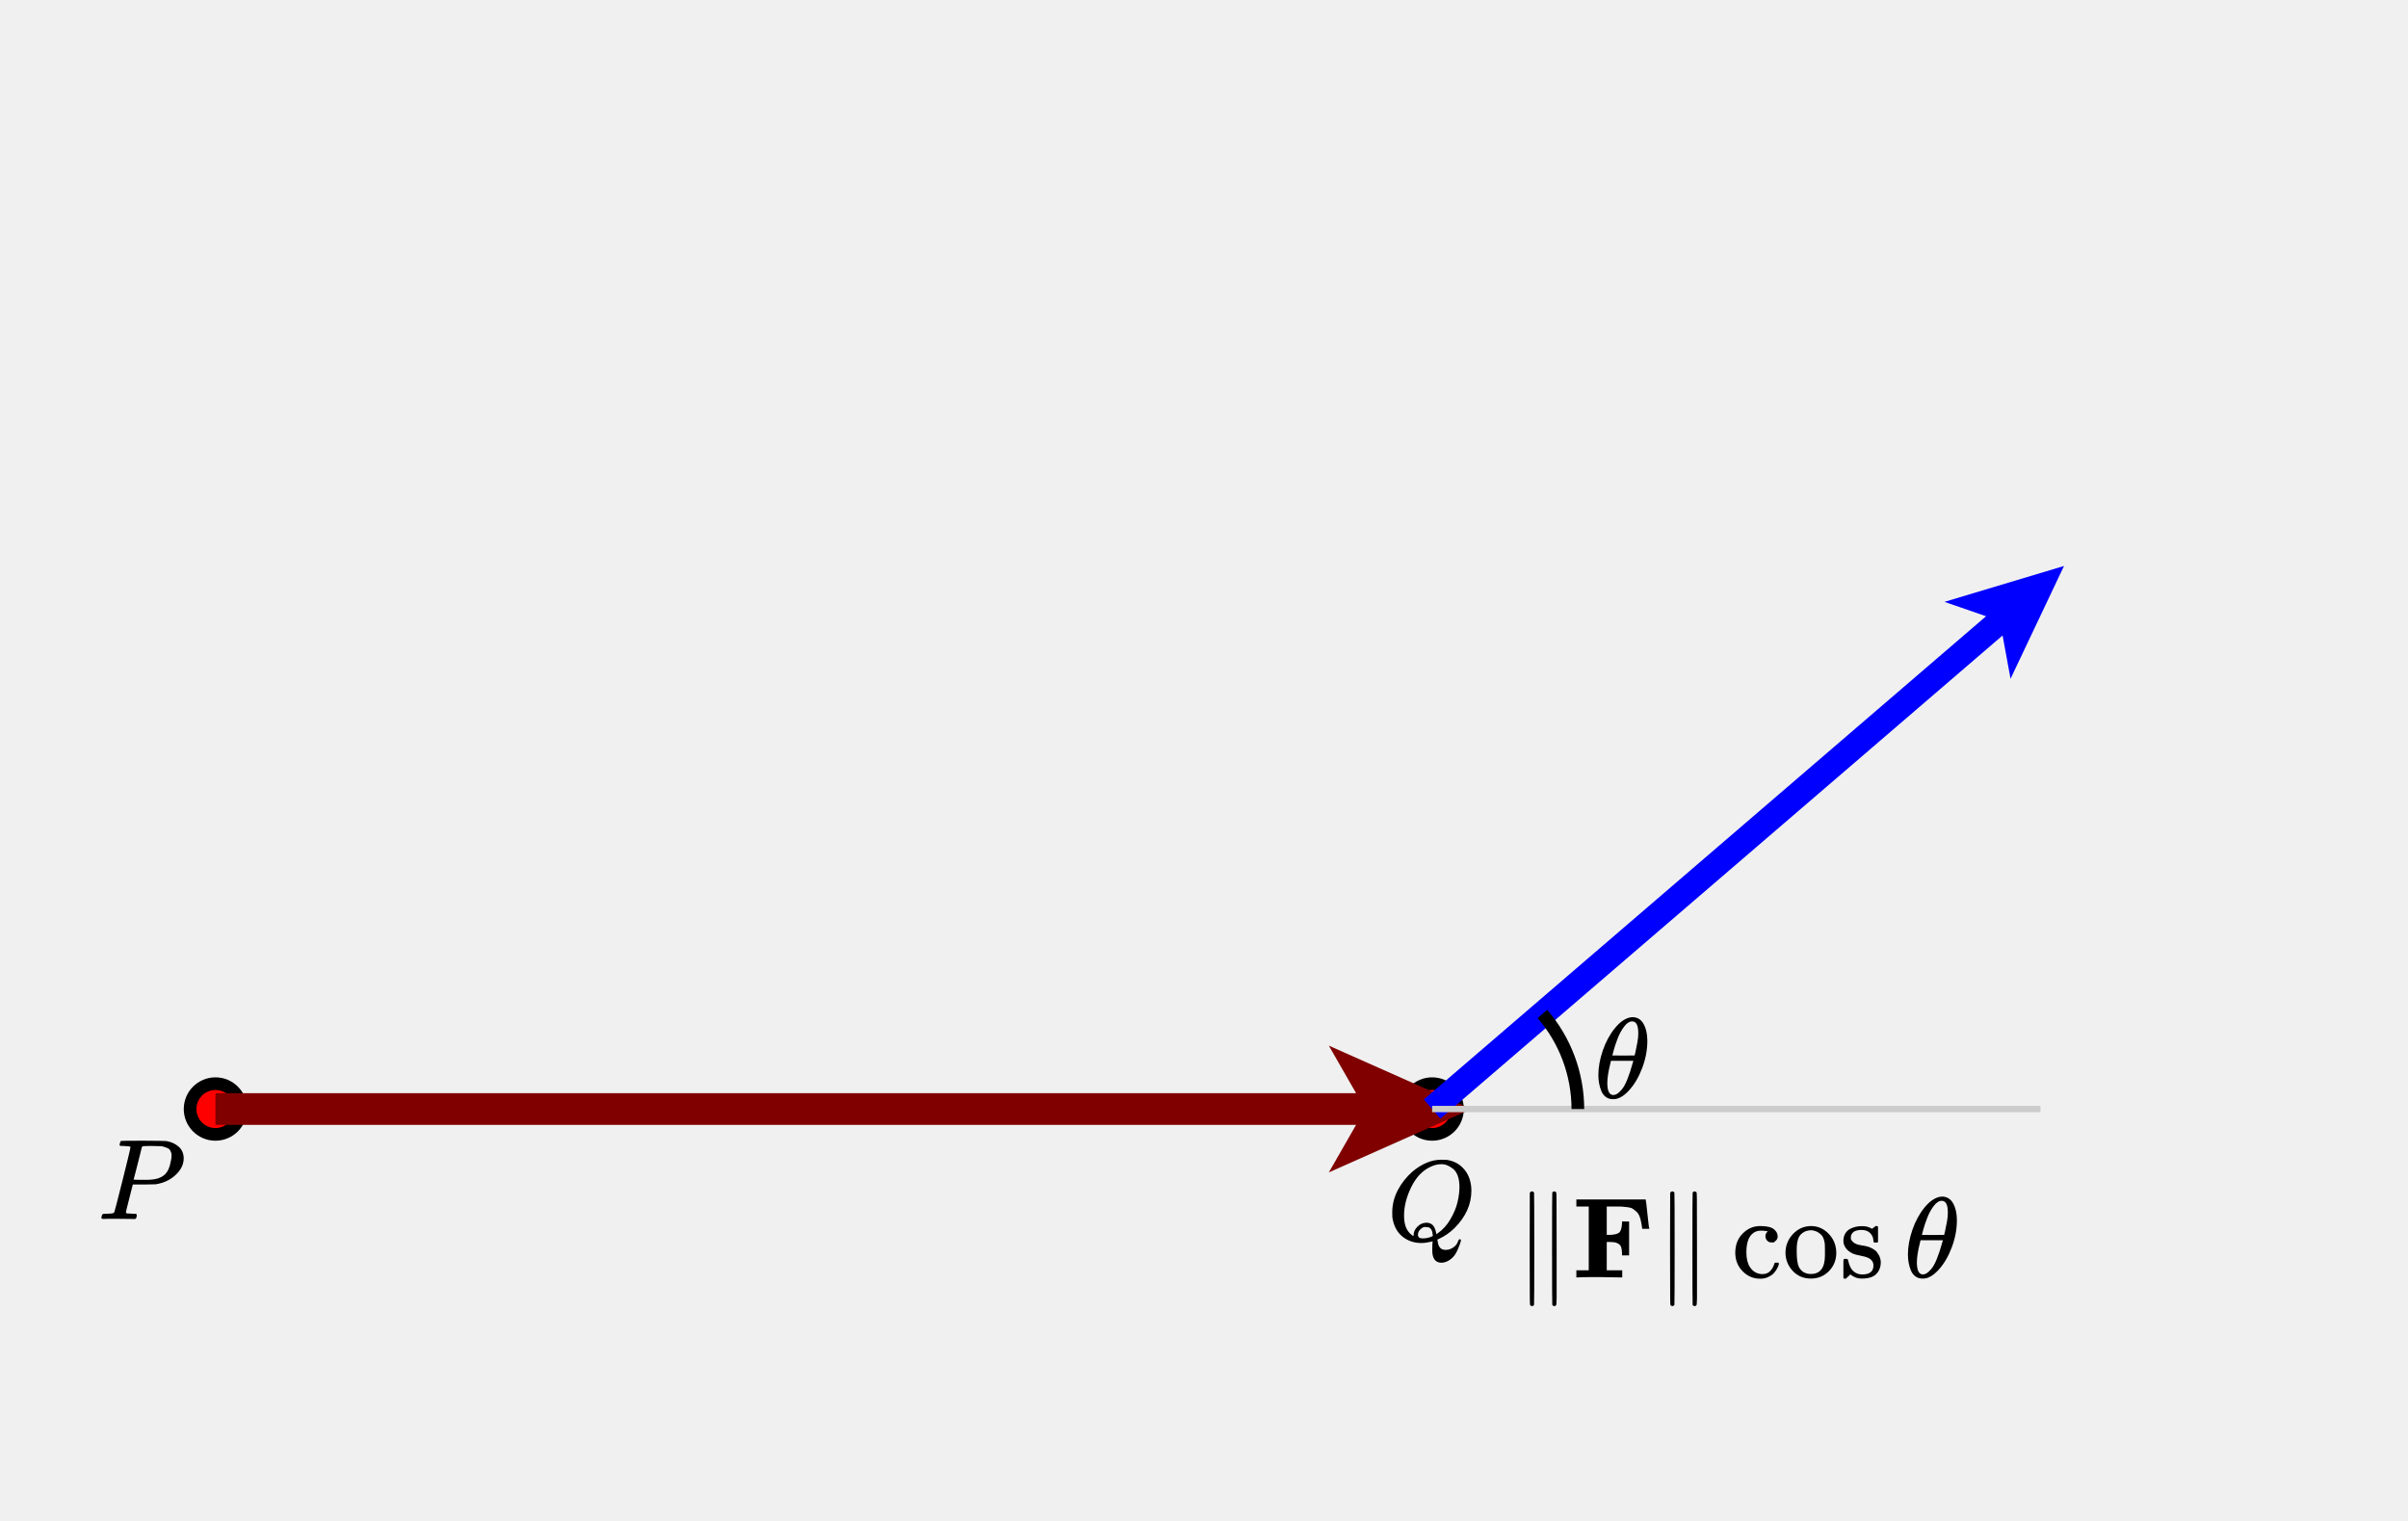
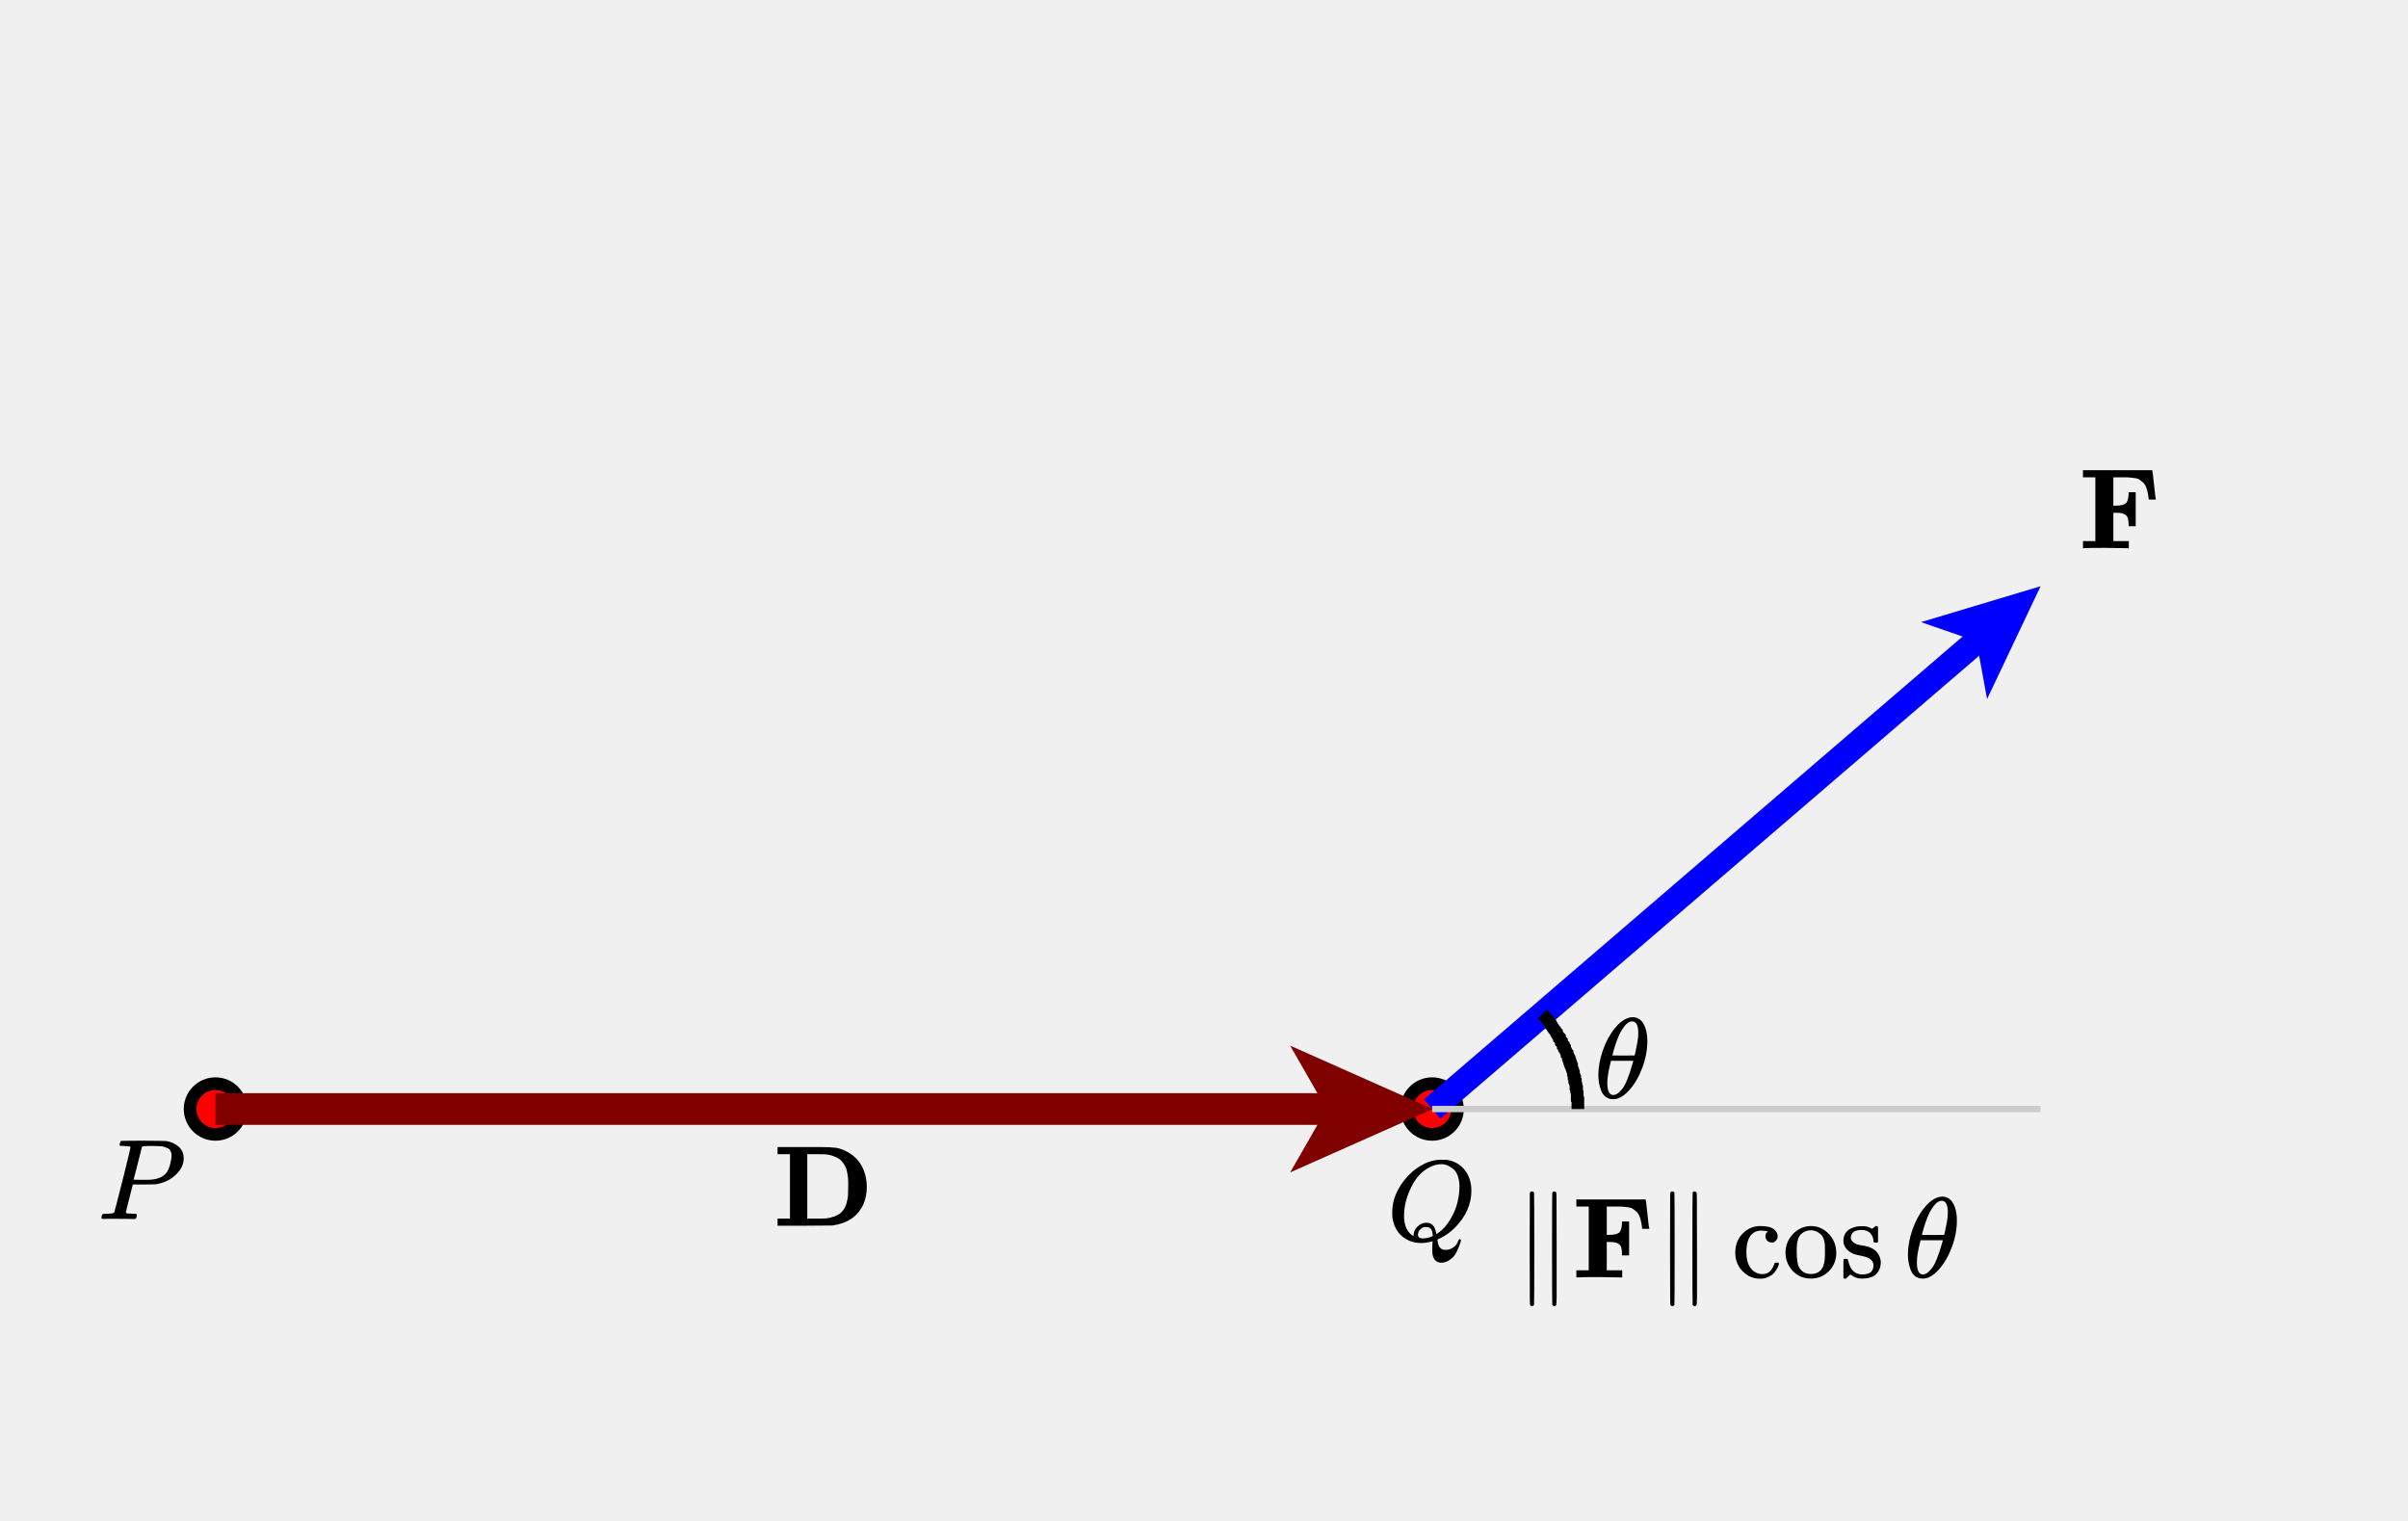
<svg xmlns="http://www.w3.org/2000/svg" xmlns:xlink="http://www.w3.org/1999/xlink" id="prefigure-work-figure" width="380" height="240" viewBox="0 0 380 240">
  <defs>
-     <clipPath id="prefigure-work-clipPath-0">
+     <clipPath id="prefigure-work-__clipPath-0">
      <rect x="10.0" y="10.0" width="360.0" height="220.0" />
    </clipPath>
-     <clipPath id="prefigure-work-clipPath-1">
+     <clipPath id="prefigure-work-__clipPath-1">
      <rect x="10.0" y="10.0" width="360.0" height="220.0" />
    </clipPath>
    <marker id="prefigure-work-arrow-head-end-5_None_24_60-maroon" markerWidth="22.5" markerHeight="20.0" markerUnits="userSpaceOnUse" orient="auto-start-reverse" refX="16.3" refY="10.0">
      <path d="M 22.5 10.0L 0.0 20.0L 4.3 12.5L 4.3 7.5L 0.0 0.0Z" fill="maroon" stroke="none" />
    </marker>
    <marker id="prefigure-work-arrow-head-end-5_None_24_60-maroon-outline" markerWidth="26.5" markerHeight="24.0" markerUnits="userSpaceOnUse" orient="auto-start-reverse" refX="18.3" refY="12.0">
      <path d="M 25.3 13.8 L 2.8 23.8 A 2 2 0 0 1 0.0 22.0 L 0.0 2.0 A 2 2 0 0 1 2.8 0.2 L 25.3 10.2 A 2 2 0 0 1 25.3 13.8 Z" fill="white" stroke="none" />
    </marker>
    <marker id="prefigure-work-arrow-head-end-4_None_24_60-blue" markerWidth="18.0" markerHeight="16.0" markerUnits="userSpaceOnUse" orient="auto-start-reverse" refX="13.1" refY="8.0">
      <path d="M 18.0 8.0L 0.0 16.0L 3.5 10.0L 3.5 6.0L 0.0 0.0Z" fill="blue" stroke="none" />
    </marker>
    <marker id="prefigure-work-arrow-head-end-4_None_24_60-blue-outline" markerWidth="22.0" markerHeight="20.0" markerUnits="userSpaceOnUse" orient="auto-start-reverse" refX="15.1" refY="10.0">
      <path d="M 20.8 11.8 L 2.8 19.8 A 2 2 0 0 1 0.0 18.0 L 0.0 2.0 A 2 2 0 0 1 2.8 0.2 L 20.8 8.2 A 2 2 0 0 1 20.8 11.8 Z" fill="white" stroke="none" />
    </marker>
  </defs>
  <g id="prefigure-work-point-p">
    <g transform="translate(29.0,180.0) translate(-13.6,-0.0)">
-       <g id="prefigure-work-g-0">
+       <g id="prefigure-work-__g-0">
        <svg style="vertical-align: 0.000px" width="13.592px" height="12.360px" role="img" focusable="false" viewBox="0 -683 751 683" x="0.0" y="0.0">
          <defs>
            <path id="prefigure-work-MJX-2-TEX-I-1D443" d="M287 628Q287 635 230 637Q206 637 199 638T192 648Q192 649 194 659Q200 679 203 681T397 683Q587 682 600 680Q664 669 707 631T751 530Q751 453 685 389Q616 321 507 303Q500 302 402 301H307L277 182Q247 66 247 59Q247 55 248 54T255 50T272 48T305 46H336Q342 37 342 35Q342 19 335 5Q330 0 319 0Q316 0 282 1T182 2Q120 2 87 2T51 1Q33 1 33 11Q33 13 36 25Q40 41 44 43T67 46Q94 46 127 49Q141 52 146 61Q149 65 218 339T287 628ZM645 554Q645 567 643 575T634 597T609 619T560 635Q553 636 480 637Q463 637 445 637T416 636T404 636Q391 635 386 627Q384 621 367 550T332 412T314 344Q314 342 395 342H407H430Q542 342 590 392Q617 419 631 471T645 554Z" />
          </defs>
          <g stroke="currentColor" fill="currentColor" stroke-width="0" transform="scale(1,-1)">
            <g data-mml-node="math">
              <g data-mml-node="mi" data-semantic-type="identifier" data-semantic-role="latinletter" data-semantic-font="italic" data-semantic-annotation="clearspeak:simple" data-semantic-id="0" data-semantic-speech="upper P">
                <use data-c="1D443" xlink:href="#prefigure-work-MJX-2-TEX-I-1D443" />
              </g>
            </g>
          </g>
        </svg>
      </g>
    </g>
    <circle cx="34.0" cy="175.0" r="4" stroke="black" stroke-width="2" fill="red" />
  </g>
  <g id="prefigure-work-point-q">
    <g transform="translate(226.0,183.0) translate(-7.2,-0.0)">
-       <g id="prefigure-work-g-1">
+       <g id="prefigure-work-__g-1">
        <svg style="vertical-align: -3.512px" width="14.320px" height="16.256px" role="img" focusable="false" viewBox="0 -704 791 898" x="0.0" y="0.0">
          <defs>
            <path id="prefigure-work-MJX-3-TEX-I-1D444" d="M399 -80Q399 -47 400 -30T402 -11V-7L387 -11Q341 -22 303 -22Q208 -22 138 35T51 201Q50 209 50 244Q50 346 98 438T227 601Q351 704 476 704Q514 704 524 703Q621 689 680 617T740 435Q740 255 592 107Q529 47 461 16L444 8V3Q444 2 449 -24T470 -66T516 -82Q551 -82 583 -60T625 -3Q631 11 638 11Q647 11 649 2Q649 -6 639 -34T611 -100T557 -165T481 -194Q399 -194 399 -87V-80ZM636 468Q636 523 621 564T580 625T530 655T477 665Q429 665 379 640Q277 591 215 464T153 216Q153 110 207 59Q231 38 236 38V46Q236 86 269 120T347 155Q372 155 390 144T417 114T429 82T435 55L448 64Q512 108 557 185T619 334T636 468ZM314 18Q362 18 404 39L403 49Q399 104 366 115Q354 117 347 117Q344 117 341 117T337 118Q317 118 296 98T274 52Q274 18 314 18Z" />
          </defs>
          <g stroke="currentColor" fill="currentColor" stroke-width="0" transform="scale(1,-1)">
            <g data-mml-node="math">
              <g data-mml-node="mi" data-semantic-type="identifier" data-semantic-role="latinletter" data-semantic-font="italic" data-semantic-annotation="clearspeak:simple" data-semantic-id="0" data-semantic-speech="upper Q">
                <use data-c="1D444" xlink:href="#prefigure-work-MJX-3-TEX-I-1D444" />
              </g>
            </g>
          </g>
        </svg>
      </g>
    </g>
    <circle cx="226.0" cy="175.0" r="4" stroke="black" stroke-width="2" fill="red" />
  </g>
-   <path id="prefigure-work-vec-d" stroke="maroon" stroke-width="5" fill="none" d="M 34.0 175.0 L 226.0 175.0" marker-end="url(#prefigure-work-arrow-head-end-5_None_24_60-maroon)" />
-   <path id="prefigure-work-vec-f" stroke="blue" stroke-width="4" fill="none" d="M 226.0 175.0 L 322.0 92.5" marker-end="url(#prefigure-work-arrow-head-end-4_None_24_60-blue)" />
-   <line id="prefigure-work-ref-line" x1="226.0" y1="175.0" x2="322.0" y2="175.0" stroke="#ccc" stroke-width="1" fill="none" />
-   <g id="prefigure-work-angle-theta">
-     <g transform="translate(251.6,167.0) translate(0.0,-6.5)">
-       <g id="prefigure-work-g-2">
-         <svg style="vertical-align: -0.184px" width="8.488px" height="12.944px" role="img" focusable="false" viewBox="0 -705 469 715" x="0.0" y="0.0">
+   <g id="prefigure-work-vec-d">
+     <g transform="translate(130.0,181.0) translate(-8.0,-0.0)">
+       <g id="prefigure-work-__g-2">
+         <svg style="vertical-align: 0.000px" width="15.960px" height="12.416px" role="img" focusable="false" viewBox="0 -686 882 686" x="0.0" y="0.0">
          <defs>
-             <path id="prefigure-work-MJX-4-TEX-I-1D703" d="M35 200Q35 302 74 415T180 610T319 704Q320 704 327 704T339 705Q393 701 423 656Q462 596 462 495Q462 380 417 261T302 66T168 -10H161Q125 -10 99 10T60 63T41 130T35 200ZM383 566Q383 668 330 668Q294 668 260 623T204 521T170 421T157 371Q206 370 254 370L351 371Q352 372 359 404T375 484T383 566ZM113 132Q113 26 166 26Q181 26 198 36T239 74T287 161T335 307L340 324H145Q145 321 136 286T120 208T113 132Z" />
+             <path id="prefigure-work-MJX-4-TEX-B-1D403" d="M39 624V686H270H310H408Q500 686 545 680T638 649Q768 584 805 438Q817 388 817 338Q817 171 702 75Q628 17 515 2Q504 1 270 0H39V62H147V624H39ZM655 337Q655 370 655 390T650 442T639 494T616 540T580 580T526 607T451 623Q443 624 368 624H298V62H377H387H407Q445 62 472 65T540 83T606 129Q629 156 640 195T653 262T655 337Z" />
          </defs>
          <g stroke="currentColor" fill="currentColor" stroke-width="0" transform="scale(1,-1)">
            <g data-mml-node="math">
-               <g data-mml-node="mi" data-semantic-type="identifier" data-semantic-role="greekletter" data-semantic-font="italic" data-semantic-annotation="clearspeak:simple" data-semantic-id="0" data-semantic-speech="theta">
-                 <use data-c="1D703" xlink:href="#prefigure-work-MJX-4-TEX-I-1D703" />
+               <g data-mml-node="TeXAtom" data-mjx-texclass="ORD">
+                 <g data-mml-node="mi" data-semantic-type="identifier" data-semantic-role="latinletter" data-semantic-font="bold" data-semantic-annotation="clearspeak:simple" data-semantic-id="0" data-semantic-attributes="texclass:ORD" data-semantic-speech="bold upper D">
+                   <use data-c="1D403" xlink:href="#prefigure-work-MJX-4-TEX-B-1D403" />
+                 </g>
              </g>
            </g>
          </g>
        </svg>
      </g>
    </g>
-     <path d="M 249.0 175.0 A 23.0 23.0 0 0 0 243.4 160.0" stroke="black" stroke-width="2" fill="none" />
+     <path stroke="maroon" stroke-width="5" fill="none" marker-end="url(#prefigure-work-arrow-head-end-5_None_24_60-maroon)" d="M 34.0 175.0 L 219.9 175.0" />
+   </g>
+   <g id="prefigure-work-vec-f">
+     <g transform="translate(328.0,86.5) translate(0.0,-12.3)">
+       <g id="prefigure-work-__g-3">
+         <svg style="vertical-align: 0.000px" width="13.104px" height="12.304px" role="img" focusable="false" viewBox="0 -680 724 680" x="0.0" y="0.0">
+           <defs>
+             <path id="prefigure-work-MJX-5-TEX-B-1D405" d="M425 0L228 3Q63 3 51 0H39V62H147V618H39V680H644V676Q647 670 659 552T675 428V424H613Q613 433 605 477Q599 511 589 535T562 574T530 599T488 612T441 617T387 618H368H304V371H333Q389 373 411 390T437 468V488H499V192H437V212Q436 244 430 263T408 292T378 305T333 309H304V62H439V0H425Z" />
+           </defs>
+           <g stroke="currentColor" fill="currentColor" stroke-width="0" transform="scale(1,-1)">
+             <g data-mml-node="math">
+               <g data-mml-node="TeXAtom" data-mjx-texclass="ORD">
+                 <g data-mml-node="mi" data-semantic-type="identifier" data-semantic-role="latinletter" data-semantic-font="bold" data-semantic-annotation="clearspeak:simple" data-semantic-id="0" data-semantic-attributes="texclass:ORD" data-semantic-speech="bold upper F">
+                   <use data-c="1D405" xlink:href="#prefigure-work-MJX-5-TEX-B-1D405" />
+                 </g>
+               </g>
+             </g>
+           </g>
+         </svg>
+       </g>
+     </g>
+     <path stroke="blue" stroke-width="4" fill="none" marker-end="url(#prefigure-work-arrow-head-end-4_None_24_60-blue)" d="M 226.0 175.0 L 318.3 95.7" />
+   </g>
+   <line id="prefigure-work-ref-line" x1="226.0" y1="175.0" x2="322.0" y2="175.0" stroke="#ccc" stroke-width="1" fill="none" />
+   <g id="prefigure-work-angle-theta">
+     <g transform="translate(251.6,167.0) translate(0.0,-6.5)">
+       <g id="prefigure-work-__g-4">
+         <svg style="vertical-align: -0.184px" width="8.488px" height="12.944px" role="img" focusable="false" viewBox="0 -705 469 715" x="0.0" y="0.0">
+           <defs>
+             <path id="prefigure-work-MJX-6-TEX-I-1D703" d="M35 200Q35 302 74 415T180 610T319 704Q320 704 327 704T339 705Q393 701 423 656Q462 596 462 495Q462 380 417 261T302 66T168 -10H161Q125 -10 99 10T60 63T41 130T35 200ZM383 566Q383 668 330 668Q294 668 260 623T204 521T170 421T157 371Q206 370 254 370L351 371Q352 372 359 404T375 484T383 566ZM113 132Q113 26 166 26Q181 26 198 36T239 74T287 161T335 307L340 324H145Q145 321 136 286T120 208T113 132Z" />
+           </defs>
+           <g stroke="currentColor" fill="currentColor" stroke-width="0" transform="scale(1,-1)">
+             <g data-mml-node="math">
+               <g data-mml-node="mi" data-semantic-type="identifier" data-semantic-role="greekletter" data-semantic-font="italic" data-semantic-annotation="clearspeak:simple" data-semantic-id="0" data-semantic-speech="theta">
+                 <use data-c="1D703" xlink:href="#prefigure-work-MJX-6-TEX-I-1D703" />
+               </g>
+             </g>
+           </g>
+         </svg>
+       </g>
+     </g>
+     <path stroke="black" stroke-width="2" fill="none" d="M 243.4 160.0 L 243.5 160.1 L 243.7 160.3 L 243.8 160.4 L 243.9 160.5 L 244.0 160.6 L 244.1 160.8 L 244.2 160.9 L 244.3 161.0 L 244.4 161.2 L 244.5 161.3 L 244.6 161.4 L 244.7 161.5 L 244.8 161.7 L 244.8 161.8 L 244.9 161.9 L 245.0 162.1 L 245.1 162.2 L 245.2 162.4 L 245.3 162.5 L 245.4 162.6 L 245.5 162.8 L 245.6 162.9 L 245.6 163.0 L 245.7 163.2 L 245.8 163.3 L 245.9 163.5 L 246.0 163.6 L 246.1 163.7 L 246.1 163.9 L 246.2 164.0 L 246.3 164.2 L 246.4 164.3 L 246.4 164.5 L 246.5 164.6 L 246.6 164.8 L 246.7 164.9 L 246.7 165.1 L 246.8 165.2 L 246.9 165.3 L 246.9 165.5 L 247.0 165.6 L 247.1 165.8 L 247.1 165.9 L 247.2 166.1 L 247.3 166.2 L 247.3 166.4 L 247.4 166.5 L 247.5 166.7 L 247.5 166.9 L 247.6 167.0 L 247.6 167.2 L 247.7 167.3 L 247.7 167.5 L 247.8 167.6 L 247.8 167.8 L 247.9 167.9 L 247.9 168.1 L 248.0 168.2 L 248.0 168.4 L 248.1 168.6 L 248.1 168.7 L 248.2 168.9 L 248.2 169.0 L 248.3 169.2 L 248.3 169.3 L 248.3 169.5 L 248.4 169.7 L 248.4 169.8 L 248.4 170.0 L 248.5 170.1 L 248.5 170.3 L 248.5 170.5 L 248.6 170.6 L 248.6 170.8 L 248.6 170.9 L 248.7 171.1 L 248.7 171.3 L 248.7 171.4 L 248.7 171.6 L 248.8 171.7 L 248.8 171.9 L 248.8 172.1 L 248.8 172.2 L 248.9 172.4 L 248.9 172.6 L 248.9 172.7 L 248.9 172.9 L 248.9 173.0 L 248.9 173.2 L 248.9 173.4 L 249.0 173.5 L 249.0 173.7 L 249.0 173.9 L 249.0 174.0 L 249.0 174.2 L 249.0 174.3 L 249.0 174.5 L 249.0 174.7 L 249.0 174.8 L 249.0 175.0" />
  </g>
  <g id="prefigure-work-label-cos" transform="translate(274.0,197.0) translate(-35.0,-9.0)">
-     <g id="prefigure-work-g-3">
+     <g id="prefigure-work-__g-5">
      <svg style="vertical-align: -4.528px" width="69.944px" height="18.096px" role="img" focusable="false" viewBox="0 -750 3864.3 1000" x="0.0" y="0.0">
        <defs>
-           <path id="prefigure-work-MJX-5-TEX-N-2225" d="M133 736Q138 750 153 750Q164 750 170 739Q172 735 172 250T170 -239Q164 -250 152 -250Q144 -250 138 -244L137 -243Q133 -241 133 -179T132 250Q132 731 133 736ZM329 739Q334 750 346 750Q353 750 361 744L362 743Q366 741 366 679T367 250T367 -178T362 -243L361 -244Q355 -250 347 -250Q335 -250 329 -239Q327 -235 327 250T329 739Z" />
-           <path id="prefigure-work-MJX-5-TEX-B-1D405" d="M425 0L228 3Q63 3 51 0H39V62H147V618H39V680H644V676Q647 670 659 552T675 428V424H613Q613 433 605 477Q599 511 589 535T562 574T530 599T488 612T441 617T387 618H368H304V371H333Q389 373 411 390T437 468V488H499V192H437V212Q436 244 430 263T408 292T378 305T333 309H304V62H439V0H425Z" />
-           <path id="prefigure-work-MJX-5-TEX-N-2062" d="" />
-           <path id="prefigure-work-MJX-5-TEX-N-63" d="M370 305T349 305T313 320T297 358Q297 381 312 396Q317 401 317 402T307 404Q281 408 258 408Q209 408 178 376Q131 329 131 219Q131 137 162 90Q203 29 272 29Q313 29 338 55T374 117Q376 125 379 127T395 129H409Q415 123 415 120Q415 116 411 104T395 71T366 33T318 2T249 -11Q163 -11 99 53T34 214Q34 318 99 383T250 448T370 421T404 357Q404 334 387 320Z" />
-           <path id="prefigure-work-MJX-5-TEX-N-6F" d="M28 214Q28 309 93 378T250 448Q340 448 405 380T471 215Q471 120 407 55T250 -10Q153 -10 91 57T28 214ZM250 30Q372 30 372 193V225V250Q372 272 371 288T364 326T348 362T317 390T268 410Q263 411 252 411Q222 411 195 399Q152 377 139 338T126 246V226Q126 130 145 91Q177 30 250 30Z" />
-           <path id="prefigure-work-MJX-5-TEX-N-73" d="M295 316Q295 356 268 385T190 414Q154 414 128 401Q98 382 98 349Q97 344 98 336T114 312T157 287Q175 282 201 278T245 269T277 256Q294 248 310 236T342 195T359 133Q359 71 321 31T198 -10H190Q138 -10 94 26L86 19L77 10Q71 4 65 -1L54 -11H46H42Q39 -11 33 -5V74V132Q33 153 35 157T45 162H54Q66 162 70 158T75 146T82 119T101 77Q136 26 198 26Q295 26 295 104Q295 133 277 151Q257 175 194 187T111 210Q75 227 54 256T33 318Q33 357 50 384T93 424T143 442T187 447H198Q238 447 268 432L283 424L292 431Q302 440 314 448H322H326Q329 448 335 442V310L329 304H301Q295 310 295 316Z" />
-           <path id="prefigure-work-MJX-5-TEX-N-2061" d="" />
-           <path id="prefigure-work-MJX-5-TEX-I-1D703" d="M35 200Q35 302 74 415T180 610T319 704Q320 704 327 704T339 705Q393 701 423 656Q462 596 462 495Q462 380 417 261T302 66T168 -10H161Q125 -10 99 10T60 63T41 130T35 200ZM383 566Q383 668 330 668Q294 668 260 623T204 521T170 421T157 371Q206 370 254 370L351 371Q352 372 359 404T375 484T383 566ZM113 132Q113 26 166 26Q181 26 198 36T239 74T287 161T335 307L340 324H145Q145 321 136 286T120 208T113 132Z" />
+           <path id="prefigure-work-MJX-7-TEX-N-2225" d="M133 736Q138 750 153 750Q164 750 170 739Q172 735 172 250T170 -239Q164 -250 152 -250Q144 -250 138 -244L137 -243Q133 -241 133 -179T132 250Q132 731 133 736ZM329 739Q334 750 346 750Q353 750 361 744L362 743Q366 741 366 679T367 250T367 -178T362 -243L361 -244Q355 -250 347 -250Q335 -250 329 -239Q327 -235 327 250T329 739Z" />
+           <path id="prefigure-work-MJX-7-TEX-B-1D405" d="M425 0L228 3Q63 3 51 0H39V62H147V618H39V680H644V676Q647 670 659 552T675 428V424H613Q613 433 605 477Q599 511 589 535T562 574T530 599T488 612T441 617T387 618H368H304V371H333Q389 373 411 390T437 468V488H499V192H437V212Q436 244 430 263T408 292T378 305T333 309H304V62H439V0H425Z" />
+           <path id="prefigure-work-MJX-7-TEX-N-2062" d="" />
+           <path id="prefigure-work-MJX-7-TEX-N-63" d="M370 305T349 305T313 320T297 358Q297 381 312 396Q317 401 317 402T307 404Q281 408 258 408Q209 408 178 376Q131 329 131 219Q131 137 162 90Q203 29 272 29Q313 29 338 55T374 117Q376 125 379 127T395 129H409Q415 123 415 120Q415 116 411 104T395 71T366 33T318 2T249 -11Q163 -11 99 53T34 214Q34 318 99 383T250 448T370 421T404 357Q404 334 387 320Z" />
+           <path id="prefigure-work-MJX-7-TEX-N-6F" d="M28 214Q28 309 93 378T250 448Q340 448 405 380T471 215Q471 120 407 55T250 -10Q153 -10 91 57T28 214ZM250 30Q372 30 372 193V225V250Q372 272 371 288T364 326T348 362T317 390T268 410Q263 411 252 411Q222 411 195 399Q152 377 139 338T126 246V226Q126 130 145 91Q177 30 250 30Z" />
+           <path id="prefigure-work-MJX-7-TEX-N-73" d="M295 316Q295 356 268 385T190 414Q154 414 128 401Q98 382 98 349Q97 344 98 336T114 312T157 287Q175 282 201 278T245 269T277 256Q294 248 310 236T342 195T359 133Q359 71 321 31T198 -10H190Q138 -10 94 26L86 19L77 10Q71 4 65 -1L54 -11H46H42Q39 -11 33 -5V74V132Q33 153 35 157T45 162H54Q66 162 70 158T75 146T82 119T101 77Q136 26 198 26Q295 26 295 104Q295 133 277 151Q257 175 194 187T111 210Q75 227 54 256T33 318Q33 357 50 384T93 424T143 442T187 447H198Q238 447 268 432L283 424L292 431Q302 440 314 448H322H326Q329 448 335 442V310L329 304H301Q295 310 295 316Z" />
+           <path id="prefigure-work-MJX-7-TEX-N-2061" d="" />
+           <path id="prefigure-work-MJX-7-TEX-I-1D703" d="M35 200Q35 302 74 415T180 610T319 704Q320 704 327 704T339 705Q393 701 423 656Q462 596 462 495Q462 380 417 261T302 66T168 -10H161Q125 -10 99 10T60 63T41 130T35 200ZM383 566Q383 668 330 668Q294 668 260 623T204 521T170 421T157 371Q206 370 254 370L351 371Q352 372 359 404T375 484T383 566ZM113 132Q113 26 166 26Q181 26 198 36T239 74T287 161T335 307L340 324H145Q145 321 136 286T120 208T113 132Z" />
        </defs>
        <g stroke="currentColor" fill="currentColor" stroke-width="0" transform="scale(1,-1)">
          <g data-mml-node="math" data-semantic-type="infixop" data-semantic-role="implicit" data-semantic-annotation="clearspeak:unit" data-semantic-id="10" data-semantic-children="6,8" data-semantic-content="9" data-semantic-speech="StartMetric bold upper F EndMetric cosine theta">
            <g data-mml-node="mrow" data-semantic-type="fenced" data-semantic-role="metric" data-semantic-id="6" data-semantic-children="1" data-semantic-content="0,2" data-semantic-parent="10" data-semantic-speech="StartMetric bold upper F EndMetric">
              <g data-mml-node="mo" data-semantic-type="fence" data-semantic-role="metric" data-semantic-id="0" data-semantic-parent="6" data-semantic-attributes="texclass:ORD" data-semantic-operator="fenced" data-semantic-speech="parallel to">
-                 <use data-c="2225" xlink:href="#prefigure-work-MJX-5-TEX-N-2225" />
+                 <use data-c="2225" xlink:href="#prefigure-work-MJX-7-TEX-N-2225" />
              </g>
              <g data-mml-node="TeXAtom" data-mjx-texclass="ORD" transform="translate(500,0)">
                <g data-mml-node="mi" data-semantic-type="identifier" data-semantic-role="latinletter" data-semantic-font="bold" data-semantic-annotation="clearspeak:simple" data-semantic-id="1" data-semantic-parent="6" data-semantic-attributes="texclass:ORD" data-semantic-speech="bold upper F">
-                   <use data-c="1D405" xlink:href="#prefigure-work-MJX-5-TEX-B-1D405" />
+                   <use data-c="1D405" xlink:href="#prefigure-work-MJX-7-TEX-B-1D405" />
                </g>
              </g>
              <g data-mml-node="mo" data-semantic-type="fence" data-semantic-role="metric" data-semantic-id="2" data-semantic-parent="6" data-semantic-attributes="texclass:ORD" data-semantic-operator="fenced" data-semantic-speech="parallel to" transform="translate(1224,0)">
-                 <use data-c="2225" xlink:href="#prefigure-work-MJX-5-TEX-N-2225" />
+                 <use data-c="2225" xlink:href="#prefigure-work-MJX-7-TEX-N-2225" />
              </g>
            </g>
            <g data-mml-node="mo" data-semantic-type="operator" data-semantic-role="multiplication" data-semantic-id="9" data-semantic-parent="10" data-semantic-added="true" data-semantic-operator="infixop,⁢" data-semantic-speech="times" transform="translate(1724,0)">
-               <use data-c="2062" xlink:href="#prefigure-work-MJX-5-TEX-N-2062" />
+               <use data-c="2062" xlink:href="#prefigure-work-MJX-7-TEX-N-2062" />
            </g>
            <g data-mml-node="mrow" data-semantic-type="appl" data-semantic-role="prefix function" data-semantic-annotation="clearspeak:simple" data-semantic-id="8" data-semantic-children="3,5" data-semantic-content="7,3" data-semantic-parent="10" data-semantic-speech="cosine theta" transform="translate(1890.7,0)">
              <g data-mml-node="mi" data-semantic-type="function" data-semantic-role="prefix function" data-semantic-font="normal" data-semantic-id="3" data-semantic-parent="8" data-semantic-operator="appl" data-semantic-speech="cosine">
-                 <use data-c="63" xlink:href="#prefigure-work-MJX-5-TEX-N-63" />
-                 <use data-c="6F" xlink:href="#prefigure-work-MJX-5-TEX-N-6F" transform="translate(444,0)" />
-                 <use data-c="73" xlink:href="#prefigure-work-MJX-5-TEX-N-73" transform="translate(944,0)" />
+                 <use data-c="63" xlink:href="#prefigure-work-MJX-7-TEX-N-63" />
+                 <use data-c="6F" xlink:href="#prefigure-work-MJX-7-TEX-N-6F" transform="translate(444,0)" />
+                 <use data-c="73" xlink:href="#prefigure-work-MJX-7-TEX-N-73" transform="translate(944,0)" />
              </g>
              <g data-mml-node="mo" data-semantic-type="punctuation" data-semantic-role="application" data-semantic-id="7" data-semantic-parent="8" data-semantic-attributes="texclass:NONE" data-semantic-operator="appl" data-semantic-speech="of" transform="translate(1338,0)">
-                 <use data-c="2061" xlink:href="#prefigure-work-MJX-5-TEX-N-2061" />
+                 <use data-c="2061" xlink:href="#prefigure-work-MJX-7-TEX-N-2061" />
              </g>
              <g data-mml-node="mi" data-semantic-type="identifier" data-semantic-role="greekletter" data-semantic-font="italic" data-semantic-annotation="clearspeak:simple" data-semantic-id="5" data-semantic-parent="8" data-semantic-speech="theta" transform="translate(1504.7,0)">
-                 <use data-c="1D703" xlink:href="#prefigure-work-MJX-5-TEX-I-1D703" />
+                 <use data-c="1D703" xlink:href="#prefigure-work-MJX-7-TEX-I-1D703" />
              </g>
            </g>
          </g>
        </g>
      </svg>
    </g>
  </g>
</svg>
